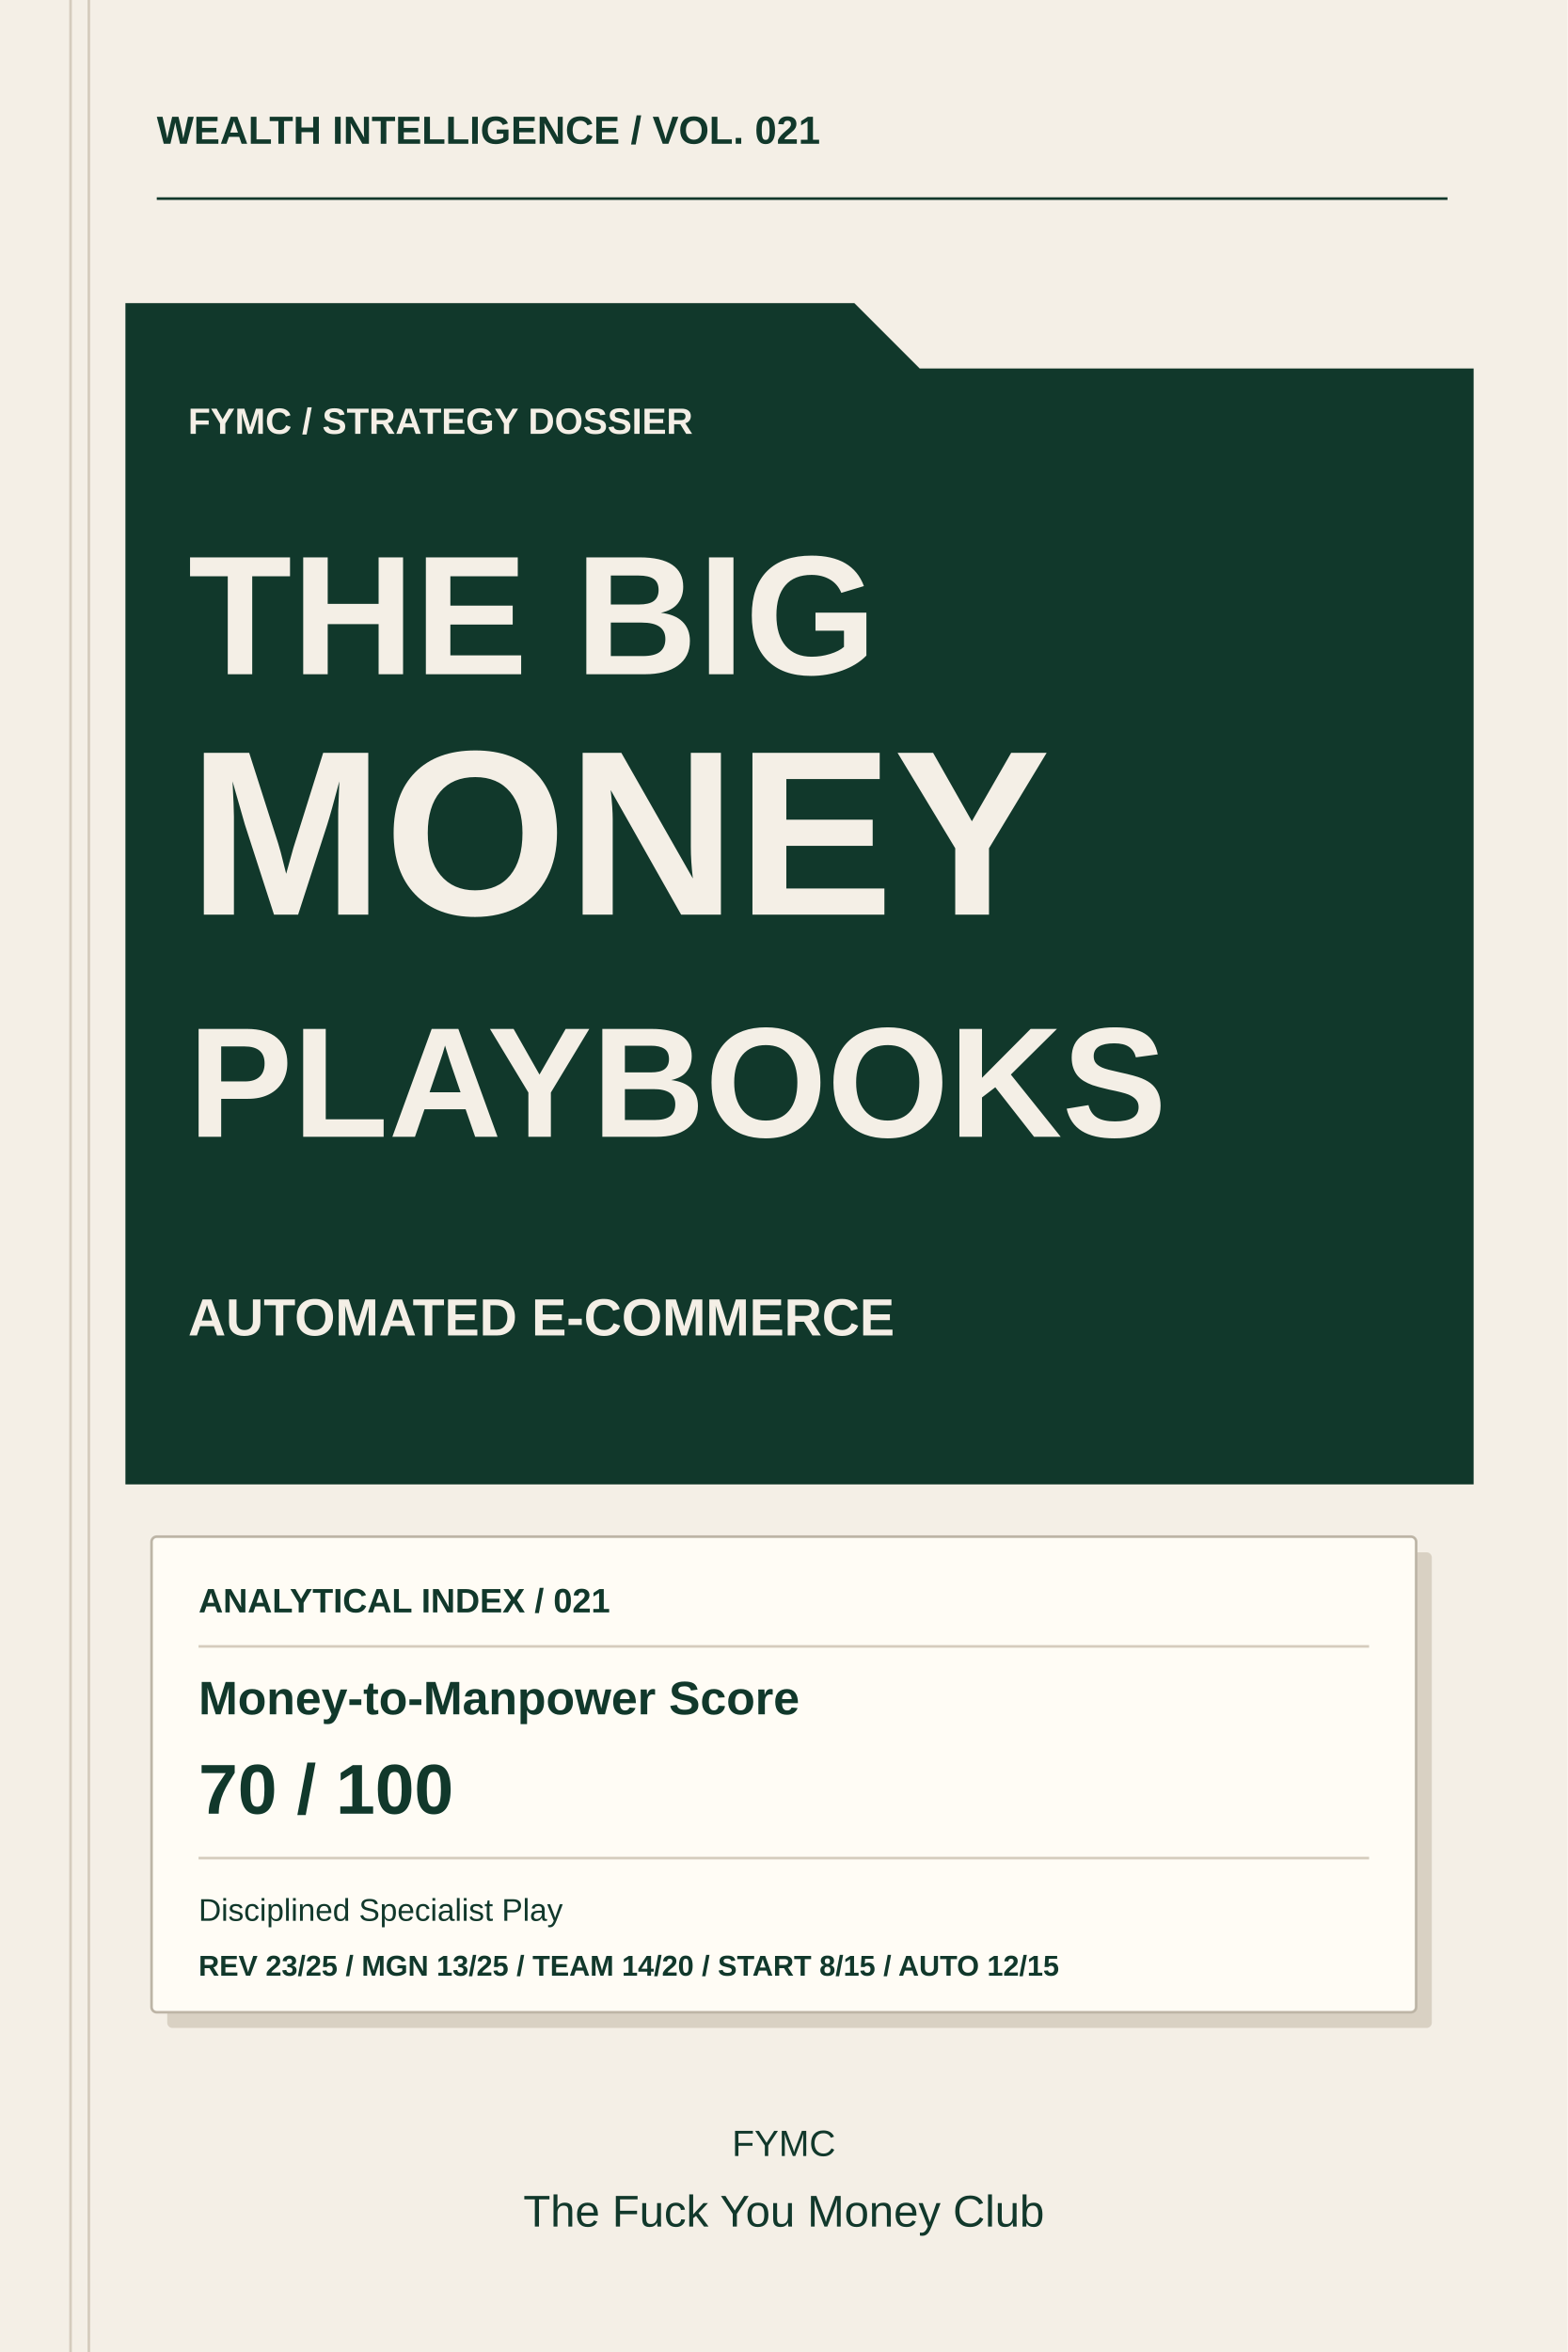
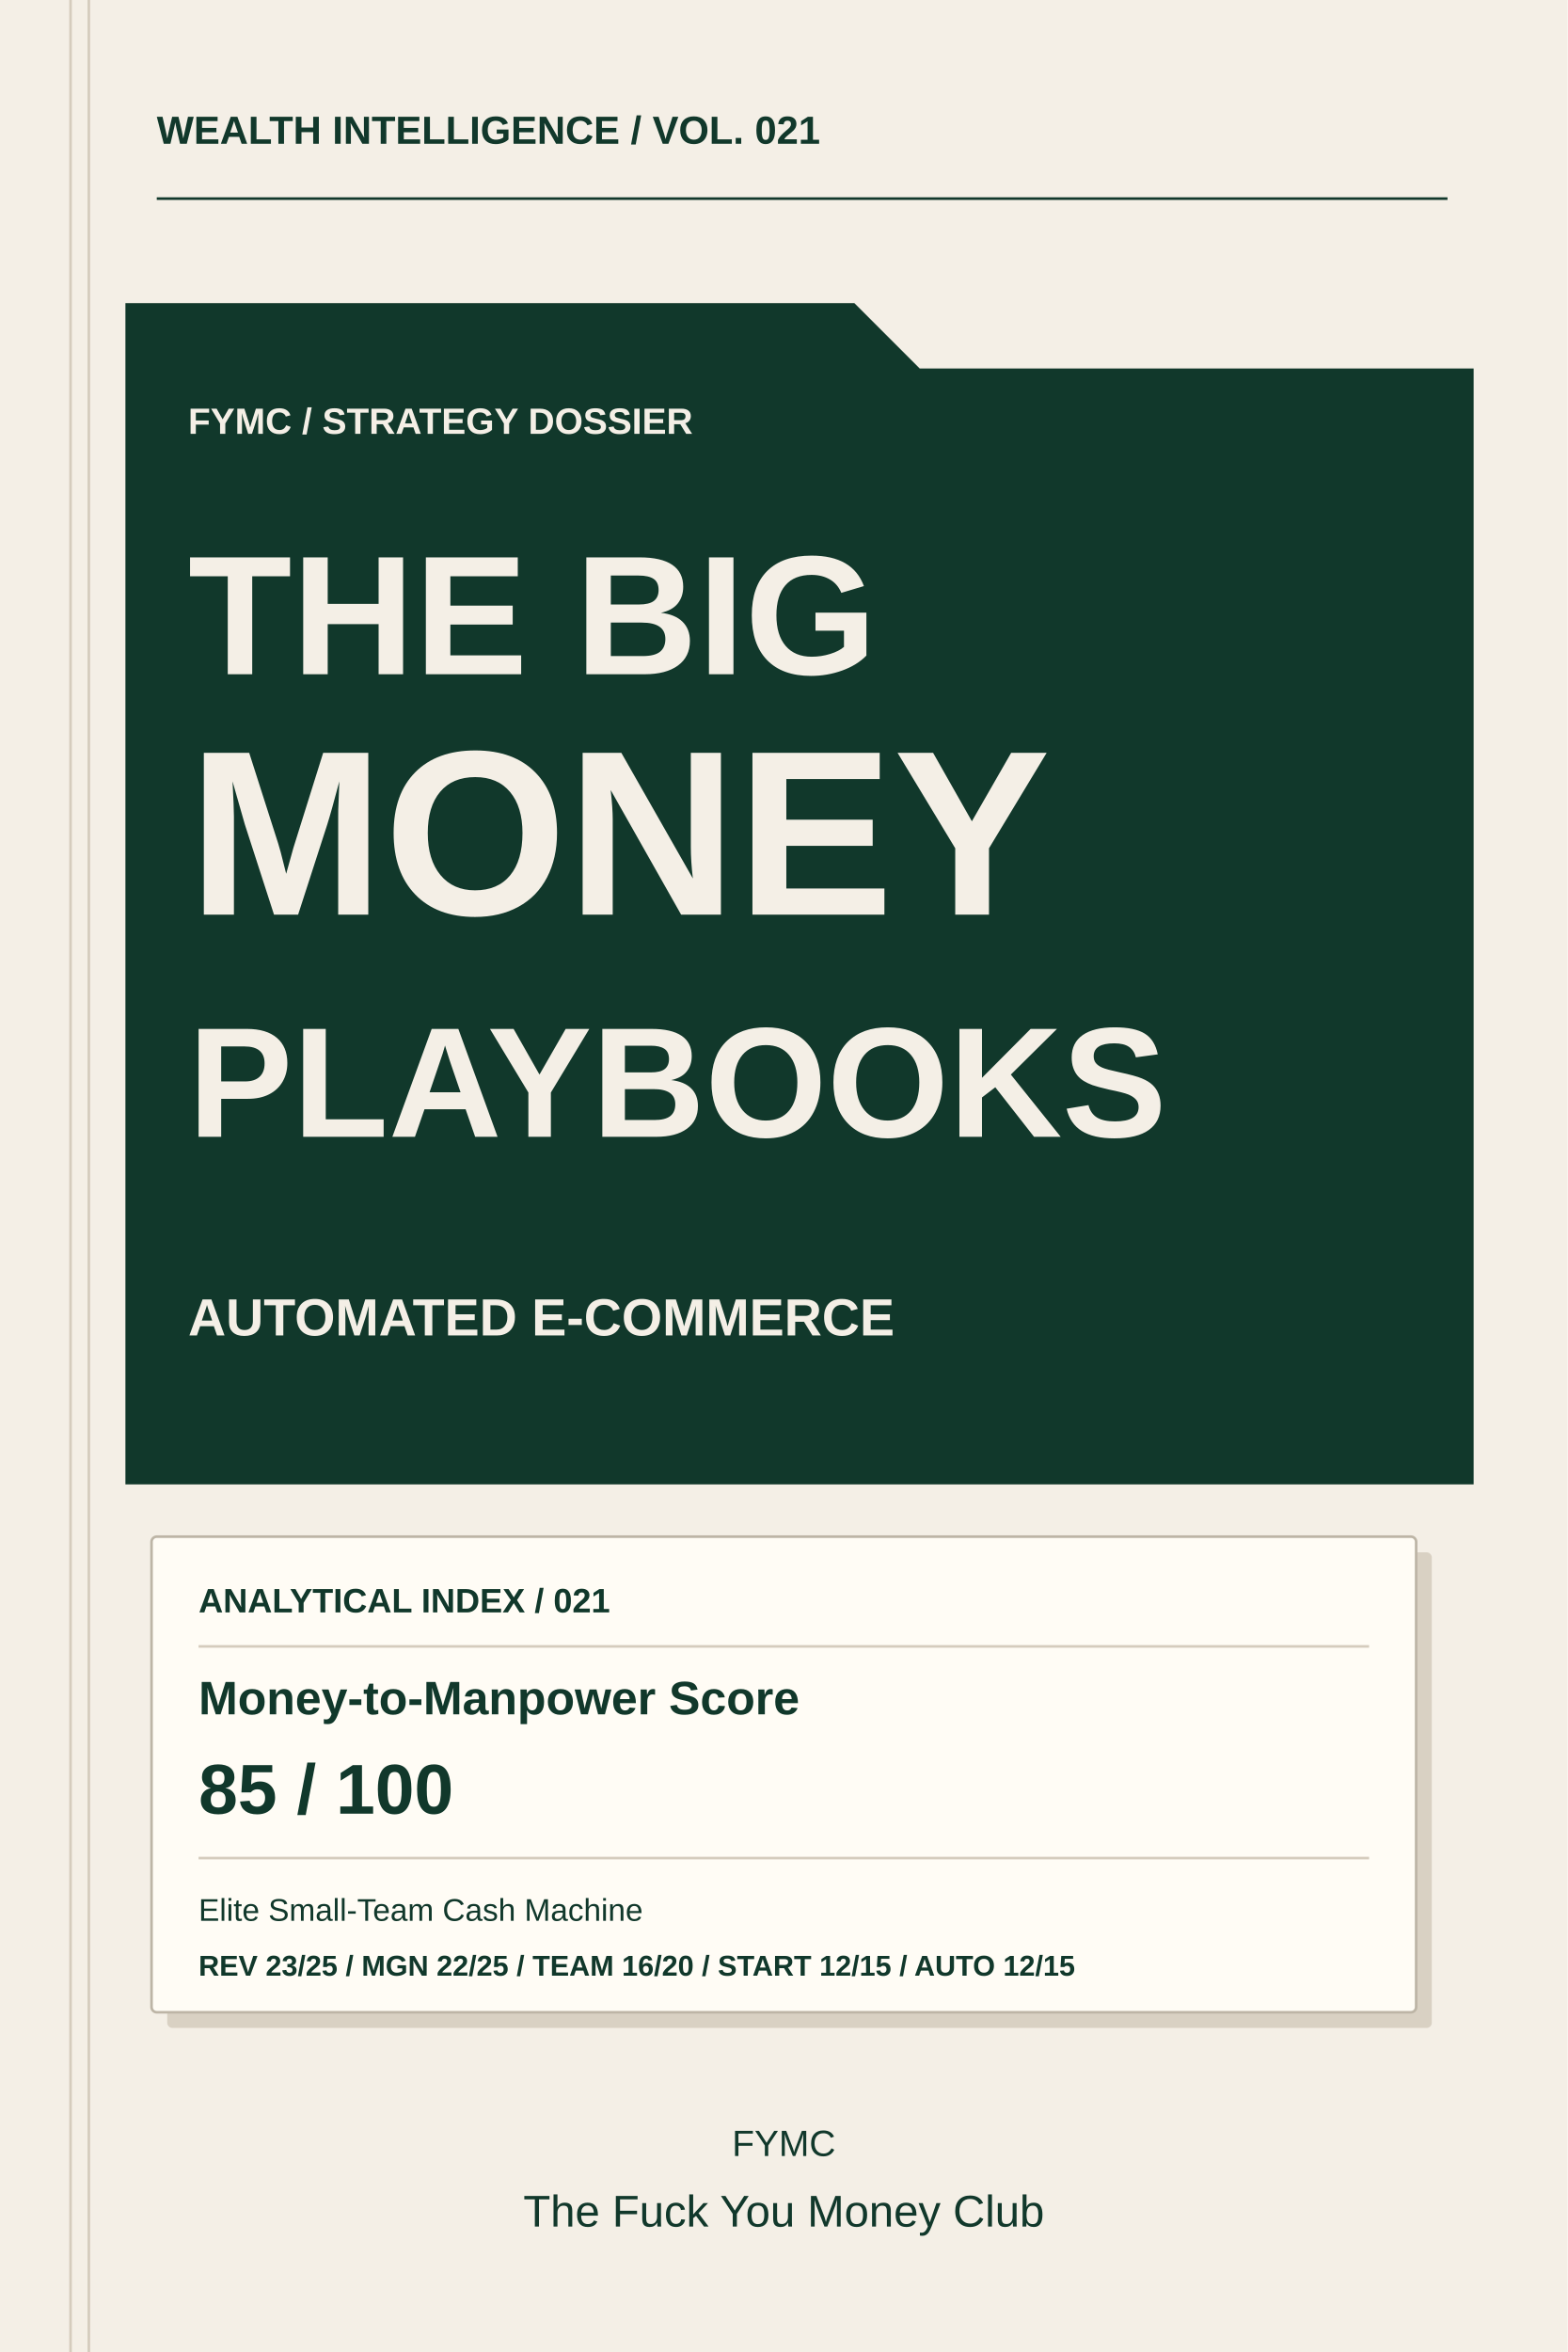
<svg xmlns="http://www.w3.org/2000/svg" width="600" height="900" viewBox="0 0 600 900" role="img" aria-labelledby="art-title art-desc">
  <defs>
    <linearGradient id="stage" x2="0.25" y2="1">
      <stop stop-color="#F5F2EC" />
      <stop offset="1" stop-color="#CEC8BC" />
    </linearGradient>
    <linearGradient id="pages" x2="1" y2="0">
      <stop stop-color="#AAA69C" />
      <stop offset="0.22" stop-color="#FFFDF5" />
      <stop offset="0.8" stop-color="#E4DFD3" />
      <stop offset="1" stop-color="#BAB4A6" />
    </linearGradient>
    <linearGradient id="foil" x2="1" y2="0.3">
      <stop stop-color="#FFFFFF" stop-opacity="0.18" />
      <stop offset="0.3" stop-color="#FFFFFF" stop-opacity="0" />
      <stop offset="1" stop-color="#000000" stop-opacity="0.2" />
    </linearGradient>
    <linearGradient id="metal" x2="1" y2="1">
      <stop stop-color="#797D80" />
      <stop offset="0.35" stop-color="#272A2D" />
      <stop offset="0.72" stop-color="#090B0C" />
      <stop offset="1" stop-color="#63676A" />
    </linearGradient>
    <linearGradient id="glass" x2="1" y2="1">
      <stop stop-color="#FFFFFF" stop-opacity="0.14" />
      <stop offset="0.48" stop-color="#FFFFFF" stop-opacity="0" />
    </linearGradient>
    <filter id="shadow" x="-50%" y="-100%" width="200%" height="300%">
      <feGaussianBlur stdDeviation="15" />
    </filter>
  </defs>
  <rect x="0" y="0" width="600" height="900" rx="0" fill="#F4EFE6" stroke="none" stroke-width="1" />
  <path d="M27 0 V900 M34 0 V900" fill="none" stroke="#D5CCBD" stroke-width="1" />
  <text x="60" y="55" fill="#11382B" font-family="Arial, Helvetica, sans-serif" font-size="15" font-weight="700" text-anchor="start">WEALTH INTELLIGENCE / VOL. 021</text>
  <path d="M60 76 H554" fill="none" stroke="#11382B" stroke-width="1" />
  <path d="M48 116 H327 L352 141 H564 V568 H48 Z" fill="#11382B" stroke="none" stroke-width="1" />
  <text x="72" y="166" fill="#F4EFE6" font-family="Arial, Helvetica, sans-serif" font-size="14" font-weight="700" text-anchor="start">FYMC / STRATEGY DOSSIER</text>
  <text x="72" y="258" fill="#F4EFE6" font-family="Arial, Helvetica, sans-serif" font-size="65" font-weight="800" text-anchor="start">THE BIG</text>
  <text x="72" y="350" fill="#F4EFE6" font-family="Arial, Helvetica, sans-serif" font-size="90" font-weight="800" text-anchor="start">MONEY</text>
  <text x="72" y="435" fill="#F4EFE6" font-family="Arial, Helvetica, sans-serif" font-size="60" font-weight="800" text-anchor="start">PLAYBOOKS</text>
  <text x="72" y="511" fill="#F4EFE6" font-family="Arial, Helvetica, sans-serif" font-size="20" font-weight="600" text-anchor="start">AUTOMATED E-COMMERCE</text>
  <rect x="64" y="594" width="484" height="182" rx="2" fill="#D9D1C3" stroke="none" stroke-width="1" />
  <rect x="58" y="588" width="484" height="182" rx="2" fill="#FFFCF5" stroke="#BDB5A6" stroke-width="1" />
  <text x="76" y="617" fill="#11382B" font-family="Arial, Helvetica, sans-serif" font-size="13" font-weight="700" text-anchor="start">ANALYTICAL INDEX / 021</text>
  <path d="M76 630 H524 M76 711 H524" fill="none" stroke="#D5CCBD" stroke-width="1" />
  <text x="76" y="656" fill="#11382B" font-family="Arial, Helvetica, sans-serif" font-size="18" font-weight="700" text-anchor="start">Money-to-Manpower Score</text>
-   <text x="76" y="694" fill="#11382B" font-family="Arial, Helvetica, sans-serif" font-size="27" font-weight="700" text-anchor="start">70 / 100</text>
-   <text x="76" y="735" fill="#11382B" font-family="Arial, Helvetica, sans-serif" font-size="12" font-weight="400" text-anchor="start">Disciplined Specialist Play</text>
-   <text x="76" y="756" fill="#11382B" font-family="Arial, Helvetica, sans-serif" font-size="11" font-weight="700" text-anchor="start">REV 23/25 / MGN 13/25 / TEAM 14/20 / START 8/15 / AUTO 12/15</text>
+   <text x="76" y="694" fill="#11382B" font-family="Arial, Helvetica, sans-serif" font-size="27" font-weight="700" text-anchor="start">85 / 100</text>
+   <text x="76" y="735" fill="#11382B" font-family="Arial, Helvetica, sans-serif" font-size="12" font-weight="400" text-anchor="start">Elite Small-Team Cash Machine</text>
+   <text x="76" y="756" fill="#11382B" font-family="Arial, Helvetica, sans-serif" font-size="11" font-weight="700" text-anchor="start">REV 23/25 / MGN 22/25 / TEAM 16/20 / START 12/15 / AUTO 12/15</text>
  <text x="300" y="825" fill="#11382B" font-family="Arial, Helvetica, sans-serif" font-size="14" font-weight="400" text-anchor="middle">FYMC</text>
  <text x="300" y="852" fill="#11382B" font-family="Arial, Helvetica, sans-serif" font-size="17" font-weight="400" text-anchor="middle">The Fuck You Money Club</text>
</svg>
